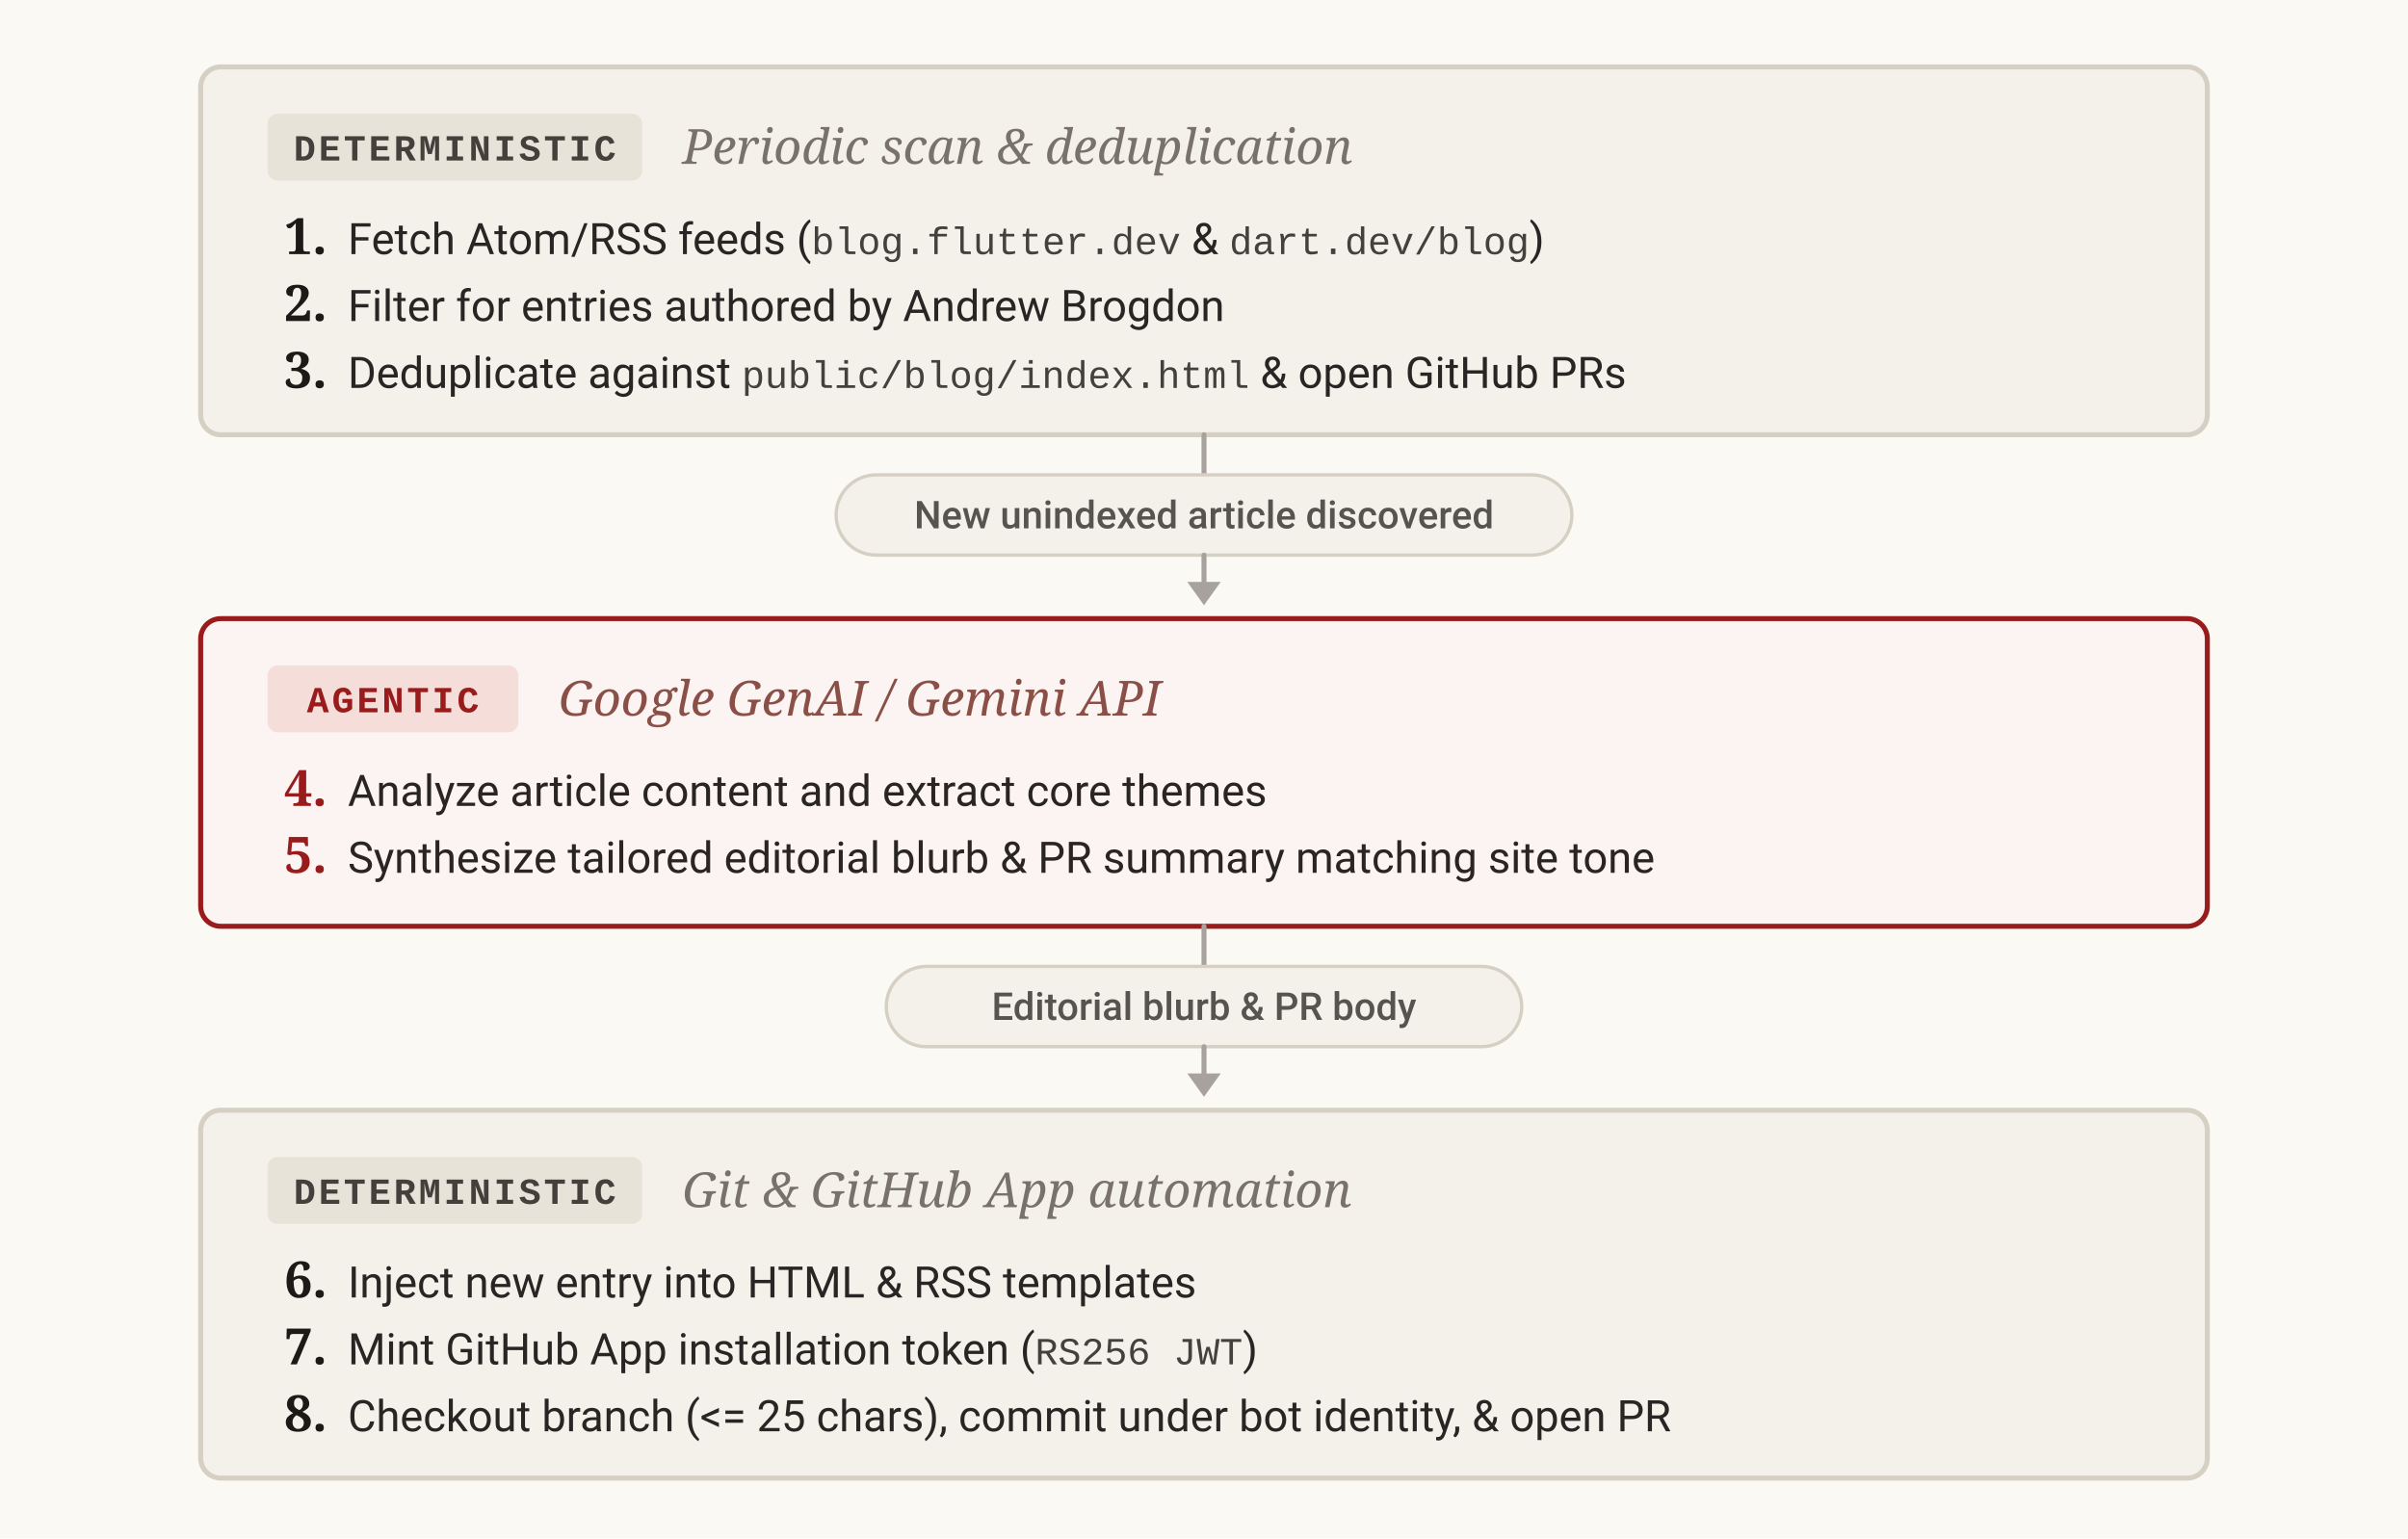
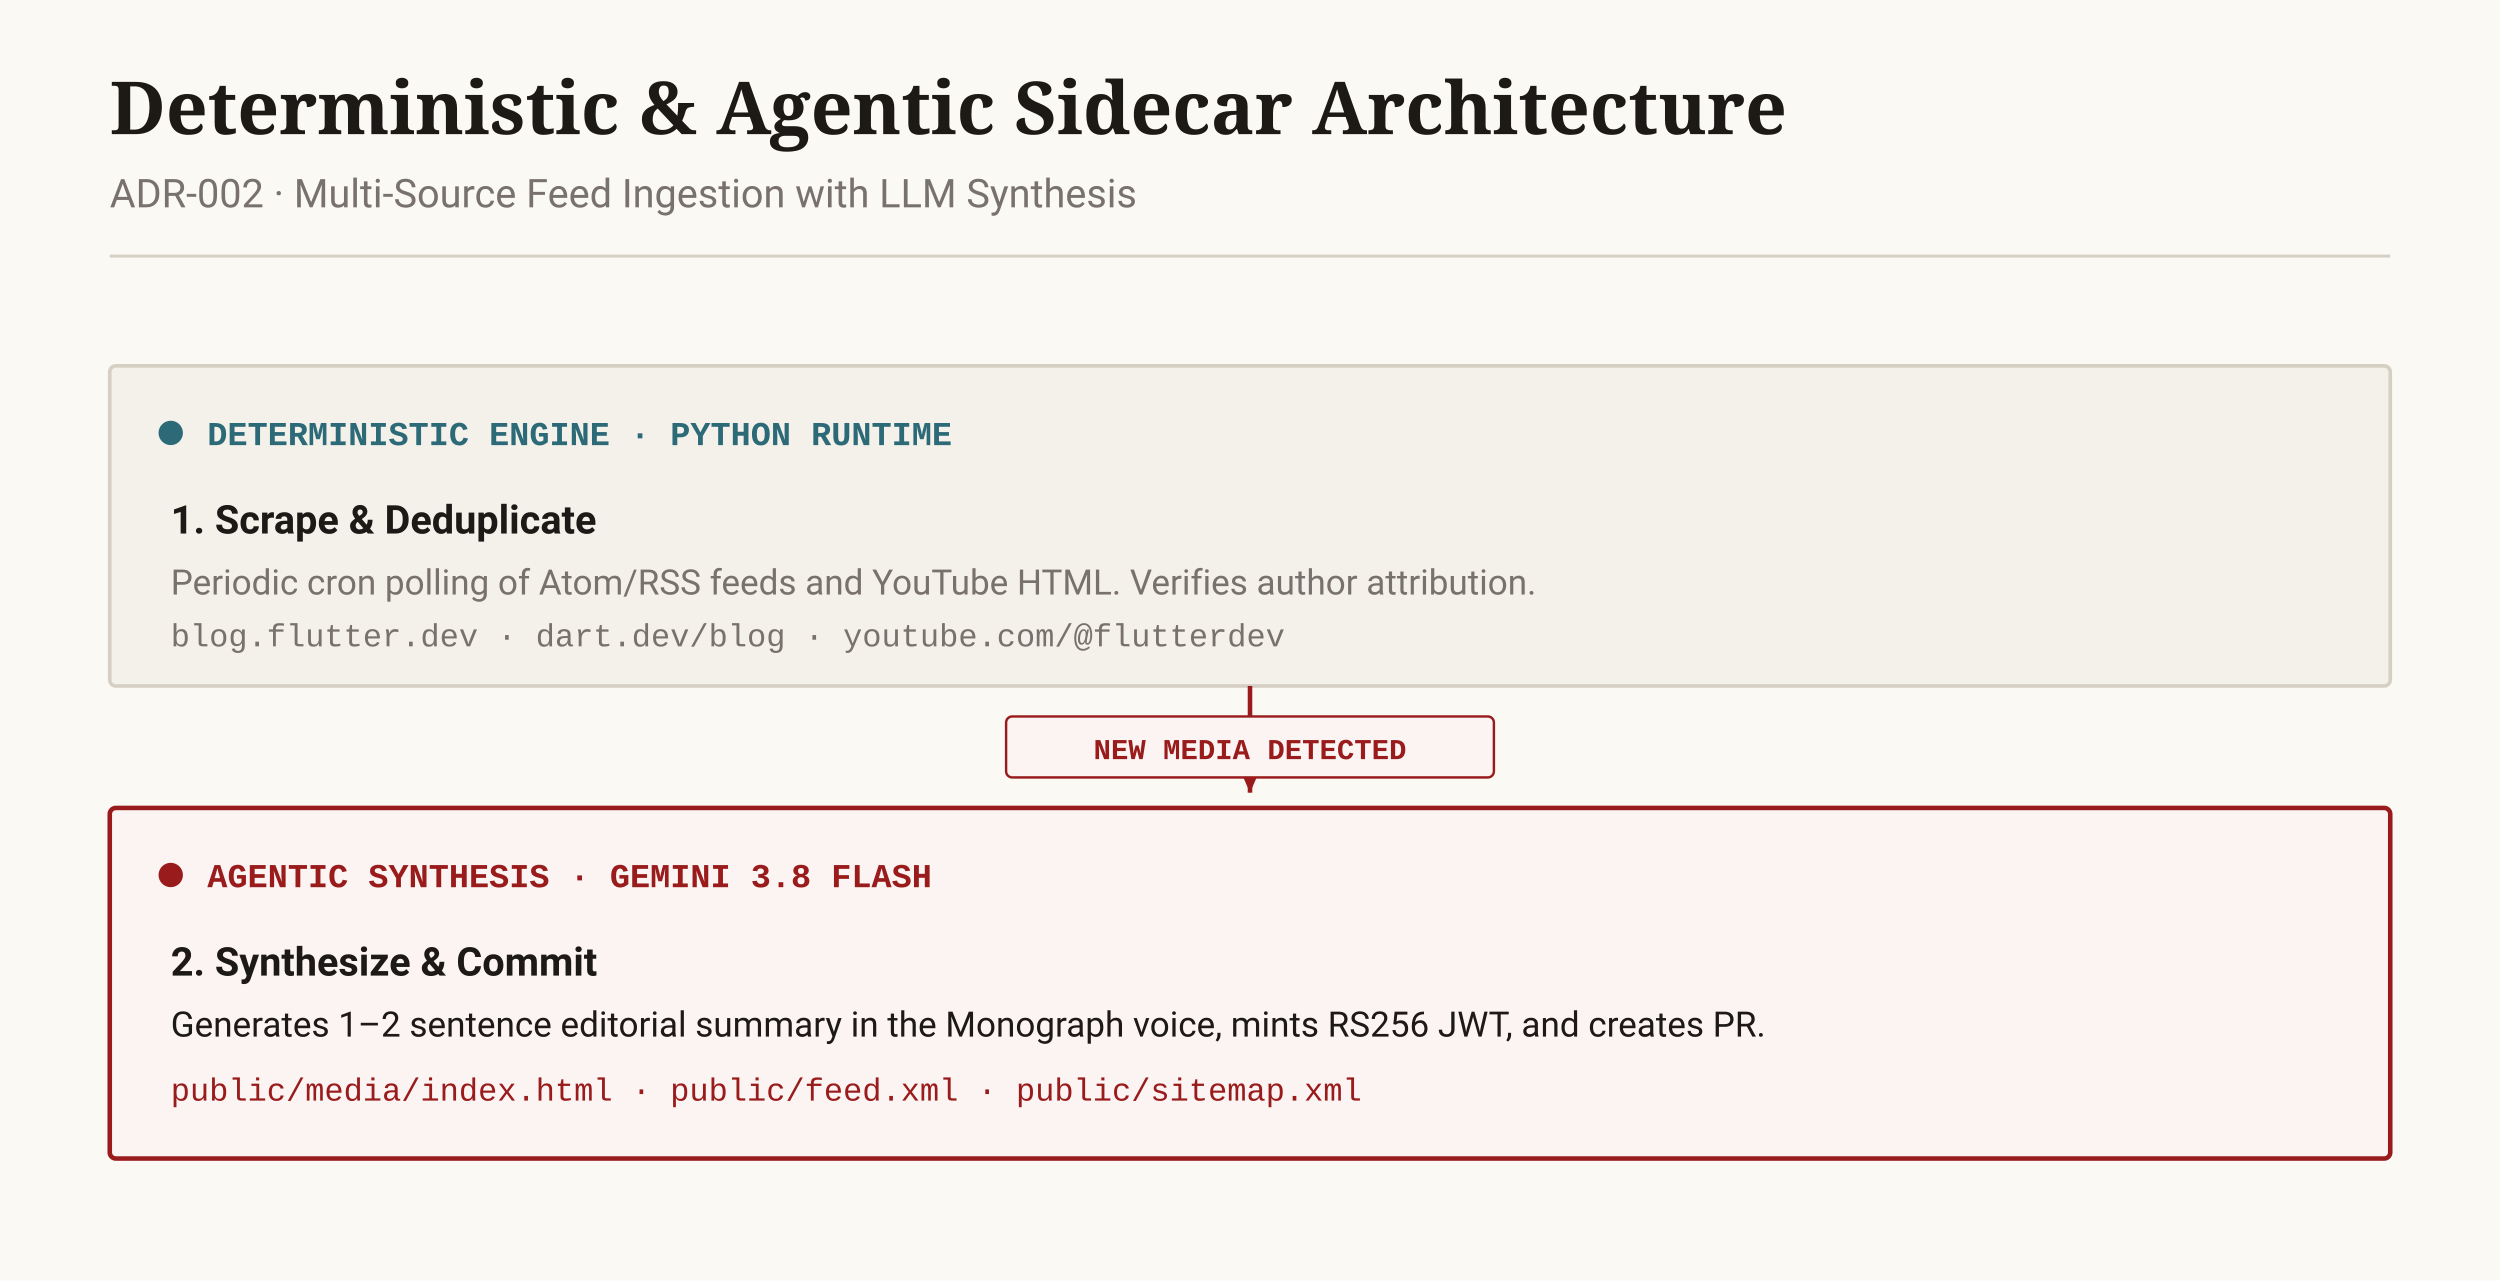
- <svg xmlns="http://www.w3.org/2000/svg" viewBox="0 0 720 460" width="100%" height="100%">
+ <svg xmlns="http://www.w3.org/2000/svg" viewBox="0 0 820 420" width="100%" height="100%">
  <defs>
-     <style>
-       .bg { fill: #fbf9f4; }
-       .box-det { fill: #f4f1ea; stroke: #d6d0c4; stroke-width: 1.5; rx: 6; }
-       .box-agent { fill: #fbf4f2; stroke: #991b1b; stroke-width: 1.5; rx: 6; }
-       .pill-det { fill: #e8e3d8; rx: 3; }
-       .pill-agent { fill: #f5deda; rx: 3; }
-       .pill-text-det { fill: #44403c; font-family: "JetBrains Mono", Menlo, Monaco, "Courier New", monospace; font-size: 11px; font-weight: 700; letter-spacing: 0.08em; }
-       .pill-text-agent { fill: #991b1b; font-family: "JetBrains Mono", Menlo, Monaco, "Courier New", monospace; font-size: 11px; font-weight: 700; letter-spacing: 0.08em; }
-       .sub-title { fill: #78716c; font-family: "EB Garamond", Garamond, Georgia, serif; font-size: 14.5px; font-style: italic; }
-       .sub-title-agent { fill: #8a4f47; font-family: "EB Garamond", Garamond, Georgia, serif; font-size: 14.5px; font-style: italic; }
-       .num-det { fill: #1c1917; font-family: "EB Garamond", Garamond, Georgia, serif; font-size: 15px; font-weight: 600; }
-       .num-agent { fill: #991b1b; font-family: "EB Garamond", Garamond, Georgia, serif; font-size: 15px; font-weight: 600; }
-       .text-body { fill: #292524; font-family: -apple-system, BlinkMacSystemFont, "Segoe UI", Roboto, Helvetica, Arial, sans-serif; font-size: 13px; }
-       .text-code { fill: #44403c; font-family: "JetBrains Mono", Menlo, Monaco, "Courier New", monospace; font-size: 11.5px; }
-       .arrow-line { stroke: #a8a29e; stroke-width: 1.5; stroke-linecap: round; }
-       .arrow-head { fill: #a8a29e; }
-       .arrow-pill-bg { fill: #f4f1ea; stroke: #d6d0c4; stroke-width: 1; rx: 12; }
-       .arrow-pill-text { fill: #57534e; font-family: -apple-system, BlinkMacSystemFont, "Segoe UI", Roboto, Helvetica, Arial, sans-serif; font-size: 11.5px; font-weight: 500; }
-     </style>
+     <marker id="arrow-light" viewBox="0 0 10 10" refX="8" refY="5" markerWidth="6" markerHeight="6" orient="auto-start-reverse">
+       <path d="M 0 1.5 L 8 5 L 0 8.5 z" fill="#78716c" />
+     </marker>
+     <marker id="arrow-red-light" viewBox="0 0 10 10" refX="8" refY="5" markerWidth="6" markerHeight="6" orient="auto-start-reverse">
+       <path d="M 0 1.5 L 8 5 L 0 8.5 z" fill="#991b1b" />
+     </marker>
+     <marker id="arrow-teal-light" viewBox="0 0 10 10" refX="8" refY="5" markerWidth="6" markerHeight="6" orient="auto-start-reverse">
+       <path d="M 0 1.5 L 8 5 L 0 8.5 z" fill="#2d6a78" />
+     </marker>
+     <marker id="arrow-gold-light" viewBox="0 0 10 10" refX="8" refY="5" markerWidth="6" markerHeight="6" orient="auto-start-reverse">
+       <path d="M 0 1.5 L 8 5 L 0 8.5 z" fill="#b45309" />
+     </marker>
  </defs>
-   <rect width="720" height="460" class="bg" />
-   <g transform="translate(60, 20)">
-     <rect width="600" height="110" class="box-det" />
-     <rect x="20" y="14" width="112" height="20" class="pill-det" />
-     <text x="76" y="28" text-anchor="middle" class="pill-text-det">DETERMINISTIC</text>
-     <text x="144" y="29" class="sub-title">Periodic scan &amp; deduplication</text>
-     <text x="25" y="56" class="num-det">1.</text>
-     <text x="44" y="56" class="text-body">Fetch Atom/RSS feeds (<tspan class="text-code">blog.flutter.dev</tspan> &amp; <tspan class="text-code">dart.dev/blog</tspan>)</text>
-     <text x="25" y="76" class="num-det">2.</text>
-     <text x="44" y="76" class="text-body">Filter for entries authored by Andrew Brogdon</text>
-     <text x="25" y="96" class="num-det">3.</text>
-     <text x="44" y="96" class="text-body">Deduplicate against <tspan class="text-code">public/blog/index.html</tspan> &amp; open GitHub PRs</text>
+   <rect width="820" height="420" fill="#fbf9f4" />
+   <text x="36" y="44" font-family="'EB Garamond', Garamond, Georgia, serif" font-size="24" font-weight="600" fill="#1c1917">Deterministic &amp; Agentic Sidecar Architecture</text>
+   <text x="36" y="68" font-family="-apple-system, BlinkMacSystemFont, 'Segoe UI', Roboto, Helvetica, Arial, sans-serif" font-size="13" fill="#78716c">ADR-002 · Multi-Source Feed Ingestion with LLM Synthesis</text>
+   <line x1="36" y1="84" x2="784" y2="84" stroke="#d6d0c4" stroke-width="1" />
+   <g transform="translate(36, 120)">
+     <rect width="748" height="105" rx="2" fill="#f4f1ea" stroke="#d6d0c4" stroke-width="1.2" />
+     <circle cx="20" cy="22" r="4" fill="#2d6a78" />
+     <text x="32" y="26" font-family="'JetBrains Mono', Menlo, Monaco, 'Courier New', monospace" font-size="11" font-weight="700" fill="#2d6a78">DETERMINISTIC ENGINE · PYTHON RUNTIME</text>
+     <text x="20" y="55" font-family="-apple-system, BlinkMacSystemFont, 'Segoe UI', Roboto, Helvetica, Arial, sans-serif" font-size="13" font-weight="600" fill="#1c1917">1. Scrape &amp; Deduplicate</text>
+     <text x="20" y="75" font-family="-apple-system, BlinkMacSystemFont, 'Segoe UI', Roboto, Helvetica, Arial, sans-serif" font-size="11.5" fill="#78716c">Periodic cron polling of Atom/RSS feeds and YouTube HTML. Verifies author attribution.</text>
+     <text x="20" y="92" font-family="'JetBrains Mono', Menlo, Monaco, 'Courier New', monospace" font-size="10.5" fill="#78716c">blog.flutter.dev · dart.dev/blog · youtube.com/@flutterdev</text>
  </g>
-   <g transform="translate(360, 130)">
-     <line x1="0" y1="0" x2="0" y2="12" class="arrow-line" />
-     <rect x="-110" y="12" width="220" height="24" class="arrow-pill-bg" />
-     <text x="0" y="28" text-anchor="middle" class="arrow-pill-text">New unindexed article discovered</text>
-     <line x1="0" y1="36" x2="0" y2="48" class="arrow-line" />
-     <polygon points="-5,44 5,44 0,51" class="arrow-head" />
-   </g>
-   <g transform="translate(60, 185)">
-     <rect width="600" height="92" class="box-agent" />
-     <rect x="20" y="14" width="75" height="20" class="pill-agent" />
-     <text x="57.5" y="28" text-anchor="middle" class="pill-text-agent">AGENTIC</text>
-     <text x="107" y="29" class="sub-title-agent">Google GenAI / Gemini API</text>
-     <text x="25" y="56" class="num-agent">4.</text>
-     <text x="44" y="56" class="text-body">Analyze article content and extract core themes</text>
-     <text x="25" y="76" class="num-agent">5.</text>
-     <text x="44" y="76" class="text-body">Synthesize tailored editorial blurb &amp; PR summary matching site tone</text>
-   </g>
-   <g transform="translate(360, 277)">
-     <line x1="0" y1="0" x2="0" y2="12" class="arrow-line" />
-     <rect x="-95" y="12" width="190" height="24" class="arrow-pill-bg" />
-     <text x="0" y="28" text-anchor="middle" class="arrow-pill-text">Editorial blurb &amp; PR body</text>
-     <line x1="0" y1="36" x2="0" y2="48" class="arrow-line" />
-     <polygon points="-5,44 5,44 0,51" class="arrow-head" />
-   </g>
-   <g transform="translate(60, 332)">
-     <rect width="600" height="110" class="box-det" />
-     <rect x="20" y="14" width="112" height="20" class="pill-det" />
-     <text x="76" y="28" text-anchor="middle" class="pill-text-det">DETERMINISTIC</text>
-     <text x="144" y="29" class="sub-title">Git &amp; GitHub App automation</text>
-     <text x="25" y="56" class="num-det">6.</text>
-     <text x="44" y="56" class="text-body">Inject new entry into HTML &amp; RSS templates</text>
-     <text x="25" y="76" class="num-det">7.</text>
-     <text x="44" y="76" class="text-body">Mint GitHub App installation token (<tspan class="text-code">RS256 JWT</tspan>)</text>
-     <text x="25" y="96" class="num-det">8.</text>
-     <text x="44" y="96" class="text-body">Checkout branch (&lt;= 25 chars), commit under bot identity, &amp; open PR</text>
+   <line x1="410" y1="225" x2="410" y2="260" stroke="#991b1b" stroke-width="1.5" marker-end="url(#arrow-red-light)" />
+   <rect x="330" y="235" width="160" height="20" rx="2" fill="#fbf4f2" stroke="#991b1b" stroke-width="0.8" />
+   <text x="410" y="249" font-family="'JetBrains Mono', Menlo, Monaco, 'Courier New', monospace" font-size="9.5" font-weight="700" fill="#991b1b" text-anchor="middle">NEW MEDIA DETECTED</text>
+   <g transform="translate(36, 265)">
+     <rect width="748" height="115" rx="2" fill="#fbf4f2" stroke="#991b1b" stroke-width="1.5" />
+     <circle cx="20" cy="22" r="4" fill="#991b1b" />
+     <text x="32" y="26" font-family="'JetBrains Mono', Menlo, Monaco, 'Courier New', monospace" font-size="11" font-weight="700" fill="#991b1b">AGENTIC SYNTHESIS · GEMINI 3.8 FLASH</text>
+     <text x="20" y="55" font-family="-apple-system, BlinkMacSystemFont, 'Segoe UI', Roboto, Helvetica, Arial, sans-serif" font-size="13" font-weight="700" fill="#1c1917">2. Synthesize &amp; Commit</text>
+     <text x="20" y="75" font-family="-apple-system, BlinkMacSystemFont, 'Segoe UI', Roboto, Helvetica, Arial, sans-serif" font-size="11.5" fill="#1c1917">Generates 1–2 sentence editorial summary in the Monograph voice, mints RS256 JWT, and creates PR.</text>
+     <text x="20" y="96" font-family="'JetBrains Mono', Menlo, Monaco, 'Courier New', monospace" font-size="10.5" fill="#991b1b">public/media/index.html · public/feed.xml · public/sitemap.xml</text>
  </g>
</svg>
